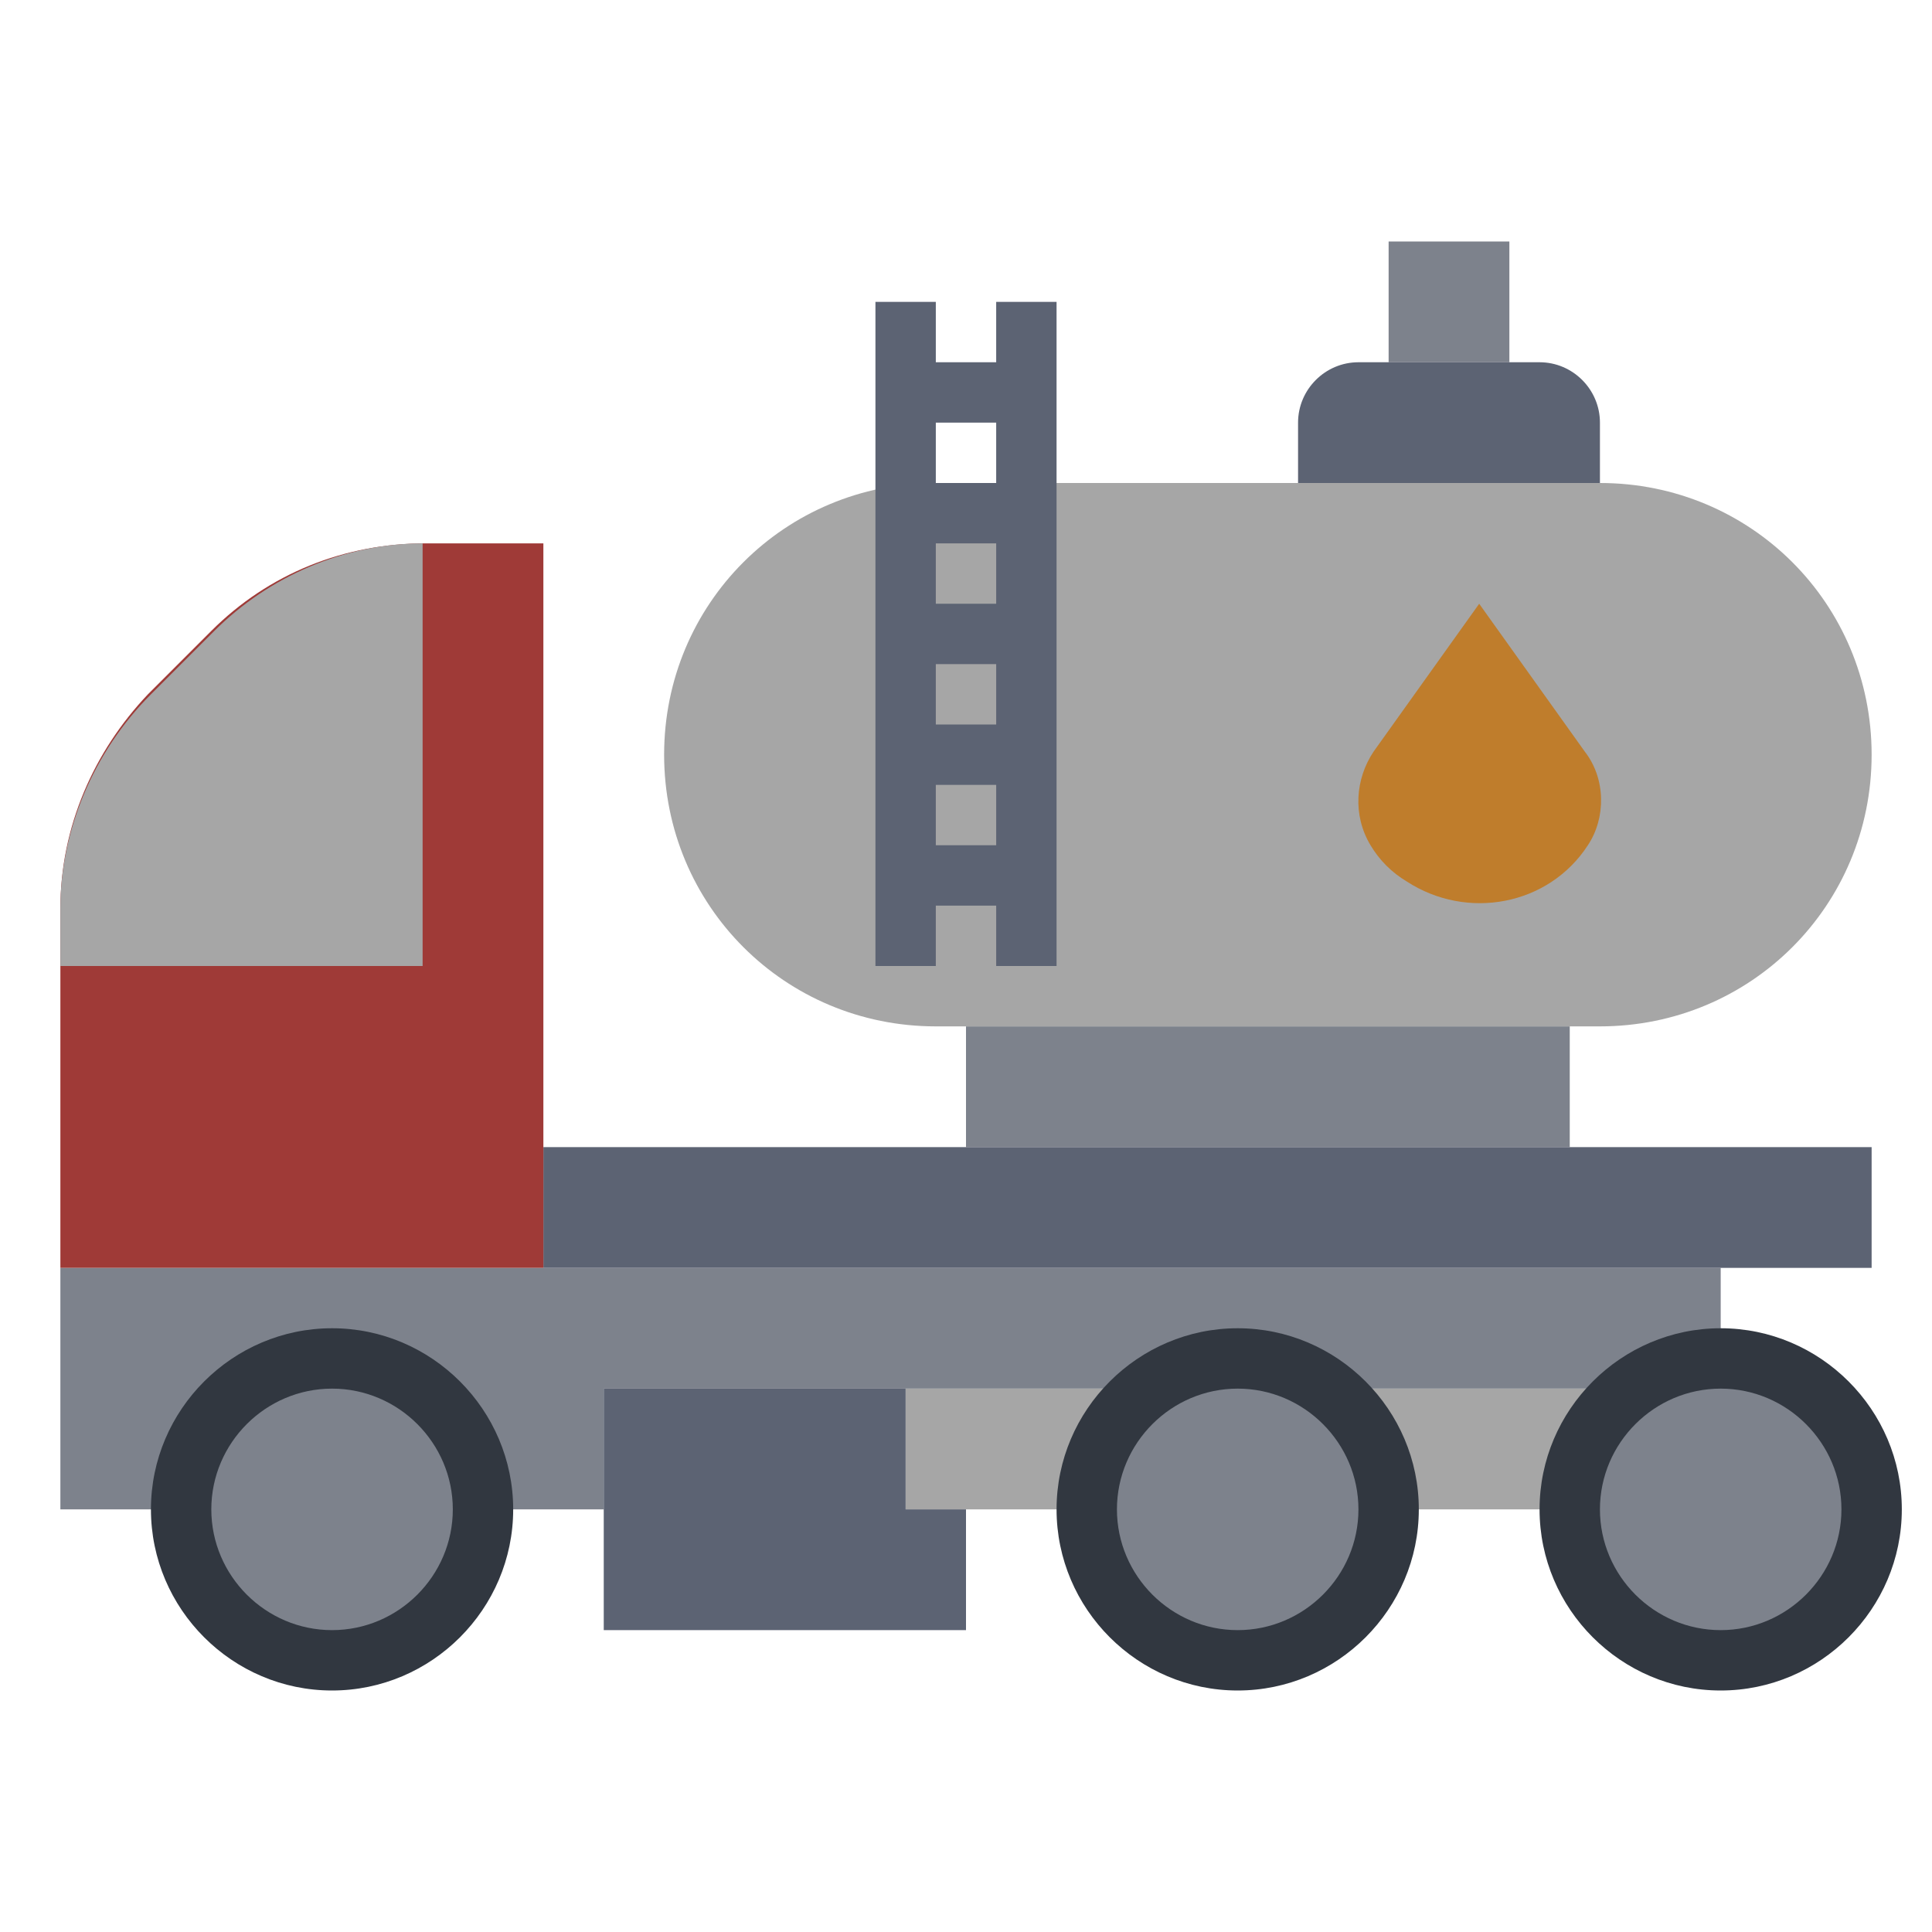
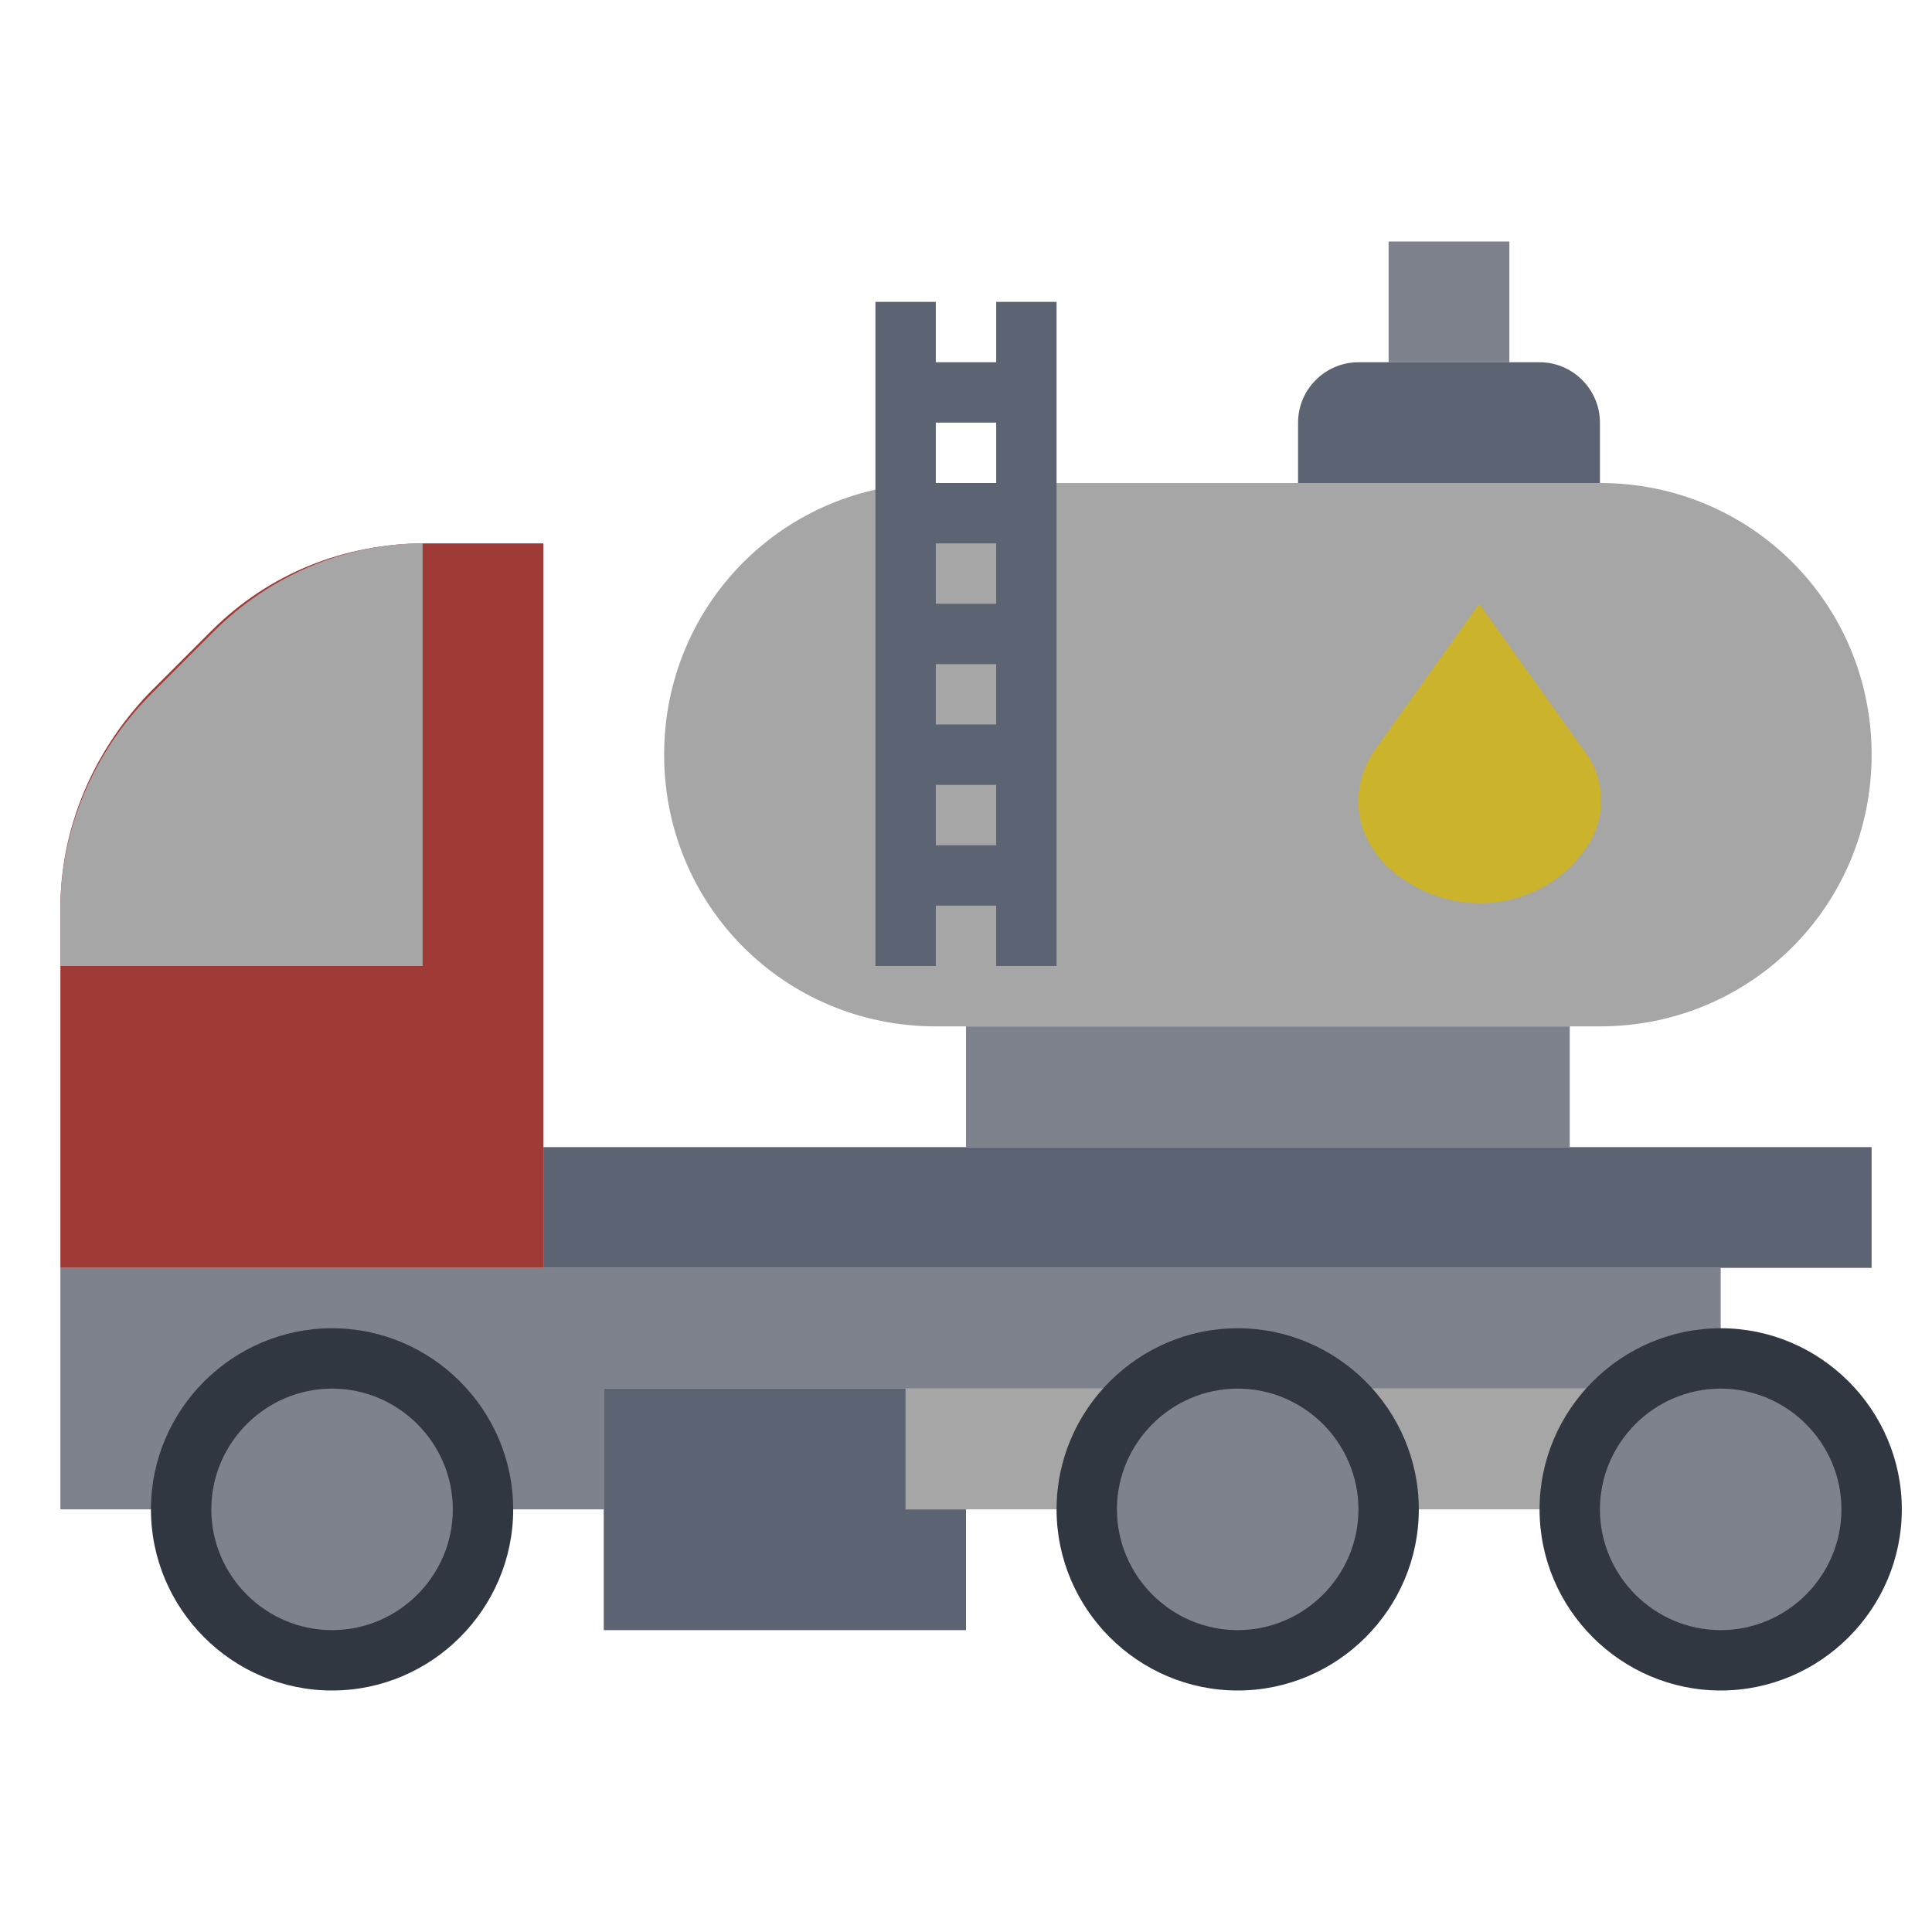
- <svg xmlns="http://www.w3.org/2000/svg" width="800px" height="800px" viewBox="0 0 64 64" id="Layer_1" version="1.1" xml:space="preserve">
-   <style type="text/css">
+ <svg xmlns="http://www.w3.org/2000/svg" width="800" height="800" viewBox="0 0 64 64" id="Layer_1" version="1.1" xml:space="preserve">
+   <defs id="defs58" />
+   <style type="text/css" id="style2">
	.st0{fill:#7D828C;}
	.st1{fill:#5C6373;}
	.st2{fill:#A6A6A6;}
	.st3{fill:#313740;}
	.st4{fill:#BF7D2C;}
	.st5{fill:#9F3A37;}
</style>
  <g id="Layer_12">
-     <polyline class="st0" points="46,12 46,8 50,8 50,12  " />
-     <path class="st1" d="M43,16v-2c0-1.1,0.9-2,2-2h6c1.1,0,2,0.9,2,2v2" />
-     <polyline class="st0" points="52,38 52,34 32,34 32,38  " />
-     <polygon class="st0" points="57,46 57,42 2,42 2,50 20,50 20,46  " />
-     <rect class="st2" height="4" width="26" x="30" y="46" />
-     <rect class="st1" height="4" width="44" x="18" y="38" />
-     <path class="st2" d="M31,16h22c5,0,9,4,9,9l0,0c0,5-4,9-9,9H31c-5,0-9-4-9-9l0,0C22,20,26,16,31,16z" />
-     <rect class="st1" height="22" width="2" x="33" y="10" />
-     <rect class="st1" height="22" width="2" x="29" y="10" />
-     <rect class="st1" height="2" width="4" x="30" y="20" />
-     <rect class="st1" height="2" width="4" x="30" y="16" />
-     <rect class="st1" height="2" width="4" x="30" y="24" />
-     <rect class="st1" height="2" width="4" x="30" y="12" />
-     <rect class="st1" height="2" width="4" x="30" y="28" />
-     <circle class="st0" cx="57" cy="50" r="5" />
-     <path class="st3" d="M57,56c-3.3,0-6-2.7-6-6s2.7-6,6-6s6,2.7,6,6C63,53.3,60.3,56,57,56z M57,46c-2.2,0-4,1.8-4,4s1.8,4,4,4   s4-1.8,4-4S59.2,46,57,46z" />
-     <circle class="st0" cx="41" cy="50" r="5" />
-     <path class="st3" d="M41,56c-3.3,0-6-2.7-6-6s2.7-6,6-6s6,2.7,6,6C47,53.3,44.3,56,41,56z M41,46c-2.2,0-4,1.8-4,4s1.8,4,4,4   s4-1.8,4-4S43.2,46,41,46z" />
-     <circle class="st0" cx="11" cy="50" r="5" />
-     <path class="st3" d="M11,56c-3.3,0-6-2.7-6-6s2.7-6,6-6s6,2.7,6,6C17,53.3,14.3,56,11,56z M11,46c-2.2,0-4,1.8-4,4s1.8,4,4,4   s4-1.8,4-4S13.2,46,11,46z" />
-     <polygon class="st1" points="30,46 20,46 20,54 32,54 32,50 30,50  " />
-     <rect class="st2" height="2" width="4" x="11" y="35" />
-     <path class="st4" d="M52.5,24.9c0.7,0.9,0.7,2.2,0.1,3.1c-1.3,2-4,2.5-6,1.2c-0.5-0.3-0.9-0.7-1.2-1.2c-0.6-1-0.5-2.2,0.1-3.1   L49,20L52.5,24.9z" />
-     <path class="st5" d="M18,42H2V30.1c0-2.7,1.1-5.2,2.9-7.1l2.1-2.1c1.9-1.9,4.4-2.9,7.1-2.9H18V42z" />
-     <path class="st2" d="M2,32h12V18c-2.6,0-5.1,1.1-6.9,2.9l-2.1,2.1C3.1,24.9,2,27.5,2,30.1V32z" />
+     <polyline class="st0" points="46,12 46,8 50,8 50,12  " id="polyline4" />
+     <path class="st1" d="m 43,16 v -2 c 0,-1.1 0.9,-2 2,-2 h 6 c 1.1,0 2,0.9 2,2 v 2" id="path6" />
+     <polyline class="st0" points="52,38 52,34 32,34 32,38  " id="polyline8" />
+     <polygon class="st0" points="20,50 20,46 57,46 57,42 2,42 2,50 " id="polygon10" />
+     <rect class="st2" height="4" width="26" x="30" y="46" id="rect12" />
+     <rect class="st1" height="4" width="44" x="18" y="38" id="rect14" />
+     <path class="st2" d="m 31,16 h 22 c 5,0 9,4 9,9 v 0 c 0,5 -4,9 -9,9 H 31 c -5,0 -9,-4 -9,-9 v 0 c 0,-5 4,-9 9,-9 z" id="path16" />
+     <rect class="st1" height="22" width="2" x="33" y="10" id="rect18" />
+     <rect class="st1" height="22" width="2" x="29" y="10" id="rect20" />
+     <rect class="st1" height="2" width="4" x="30" y="20" id="rect22" />
+     <rect class="st1" height="2" width="4" x="30" y="16" id="rect24" />
+     <rect class="st1" height="2" width="4" x="30" y="24" id="rect26" />
+     <rect class="st1" height="2" width="4" x="30" y="12" id="rect28" />
+     <rect class="st1" height="2" width="4" x="30" y="28" id="rect30" />
+     <circle class="st0" cx="57" cy="50" r="5" id="circle32" />
+     <path class="st3" d="m 57,56 c -3.3,0 -6,-2.7 -6,-6 0,-3.3 2.7,-6 6,-6 3.3,0 6,2.7 6,6 0,3.3 -2.7,6 -6,6 z m 0,-10 c -2.2,0 -4,1.8 -4,4 0,2.2 1.8,4 4,4 2.2,0 4,-1.8 4,-4 0,-2.2 -1.8,-4 -4,-4 z" id="path34" />
+     <circle class="st0" cx="41" cy="50" r="5" id="circle36" />
+     <path class="st3" d="m 41,56 c -3.3,0 -6,-2.7 -6,-6 0,-3.3 2.7,-6 6,-6 3.3,0 6,2.7 6,6 0,3.3 -2.7,6 -6,6 z m 0,-10 c -2.2,0 -4,1.8 -4,4 0,2.2 1.8,4 4,4 2.2,0 4,-1.8 4,-4 0,-2.2 -1.8,-4 -4,-4 z" id="path38" />
+     <circle class="st0" cx="11" cy="50" r="5" id="circle40" />
+     <path class="st3" d="m 11,56 c -3.3,0 -6,-2.7 -6,-6 0,-3.3 2.7,-6 6,-6 3.3,0 6,2.7 6,6 0,3.3 -2.7,6 -6,6 z m 0,-10 c -2.2,0 -4,1.8 -4,4 0,2.2 1.8,4 4,4 2.2,0 4,-1.8 4,-4 0,-2.2 -1.8,-4 -4,-4 z" id="path42" />
+     <polygon class="st1" points="32,50 30,50 30,46 20,46 20,54 32,54 " id="polygon44" />
+     <rect class="st2" height="2" width="4" x="11" y="35" id="rect46" />
+     <path class="st4" d="m 52.5,24.9 c 0.7,0.9 0.7,2.2 0.1,3.1 -1.3,2 -4,2.5 -6,1.2 -0.5,-0.3 -0.9,-0.7 -1.2,-1.2 -0.6,-1 -0.5,-2.2 0.1,-3.1 L 49,20 Z" id="path48" style="fill:#cbb32b;fill-opacity:1" />
+     <path class="st5" d="M 18,42 H 2 V 30.1 C 2,27.4 3.1,24.9 4.9,23 L 7,20.9 C 8.9,19 11.4,18 14.1,18 H 18 Z" id="path50" />
+     <path class="st2" d="M 2,32 H 14 V 18 c -2.6,0 -5.1,1.1 -6.9,2.9 L 5,23 c -1.9,1.9 -3,4.5 -3,7.1 z" id="path52" />
  </g>
</svg>
